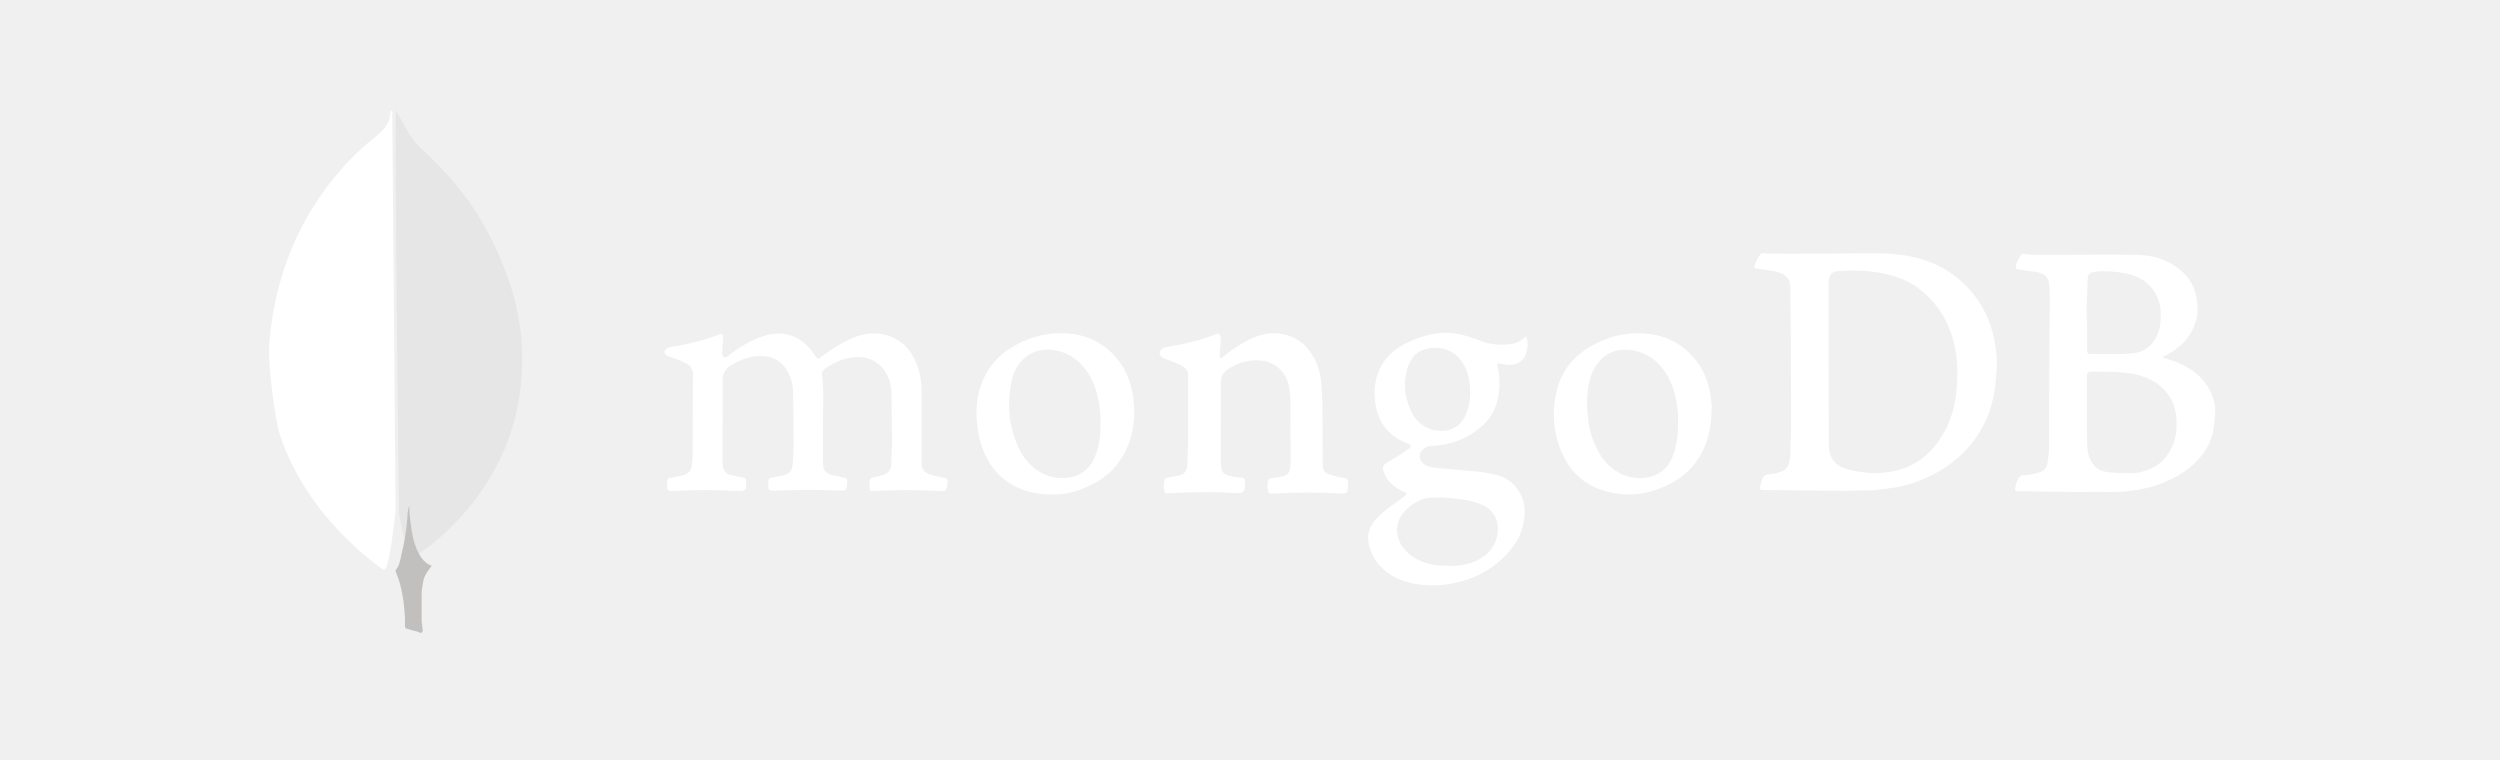
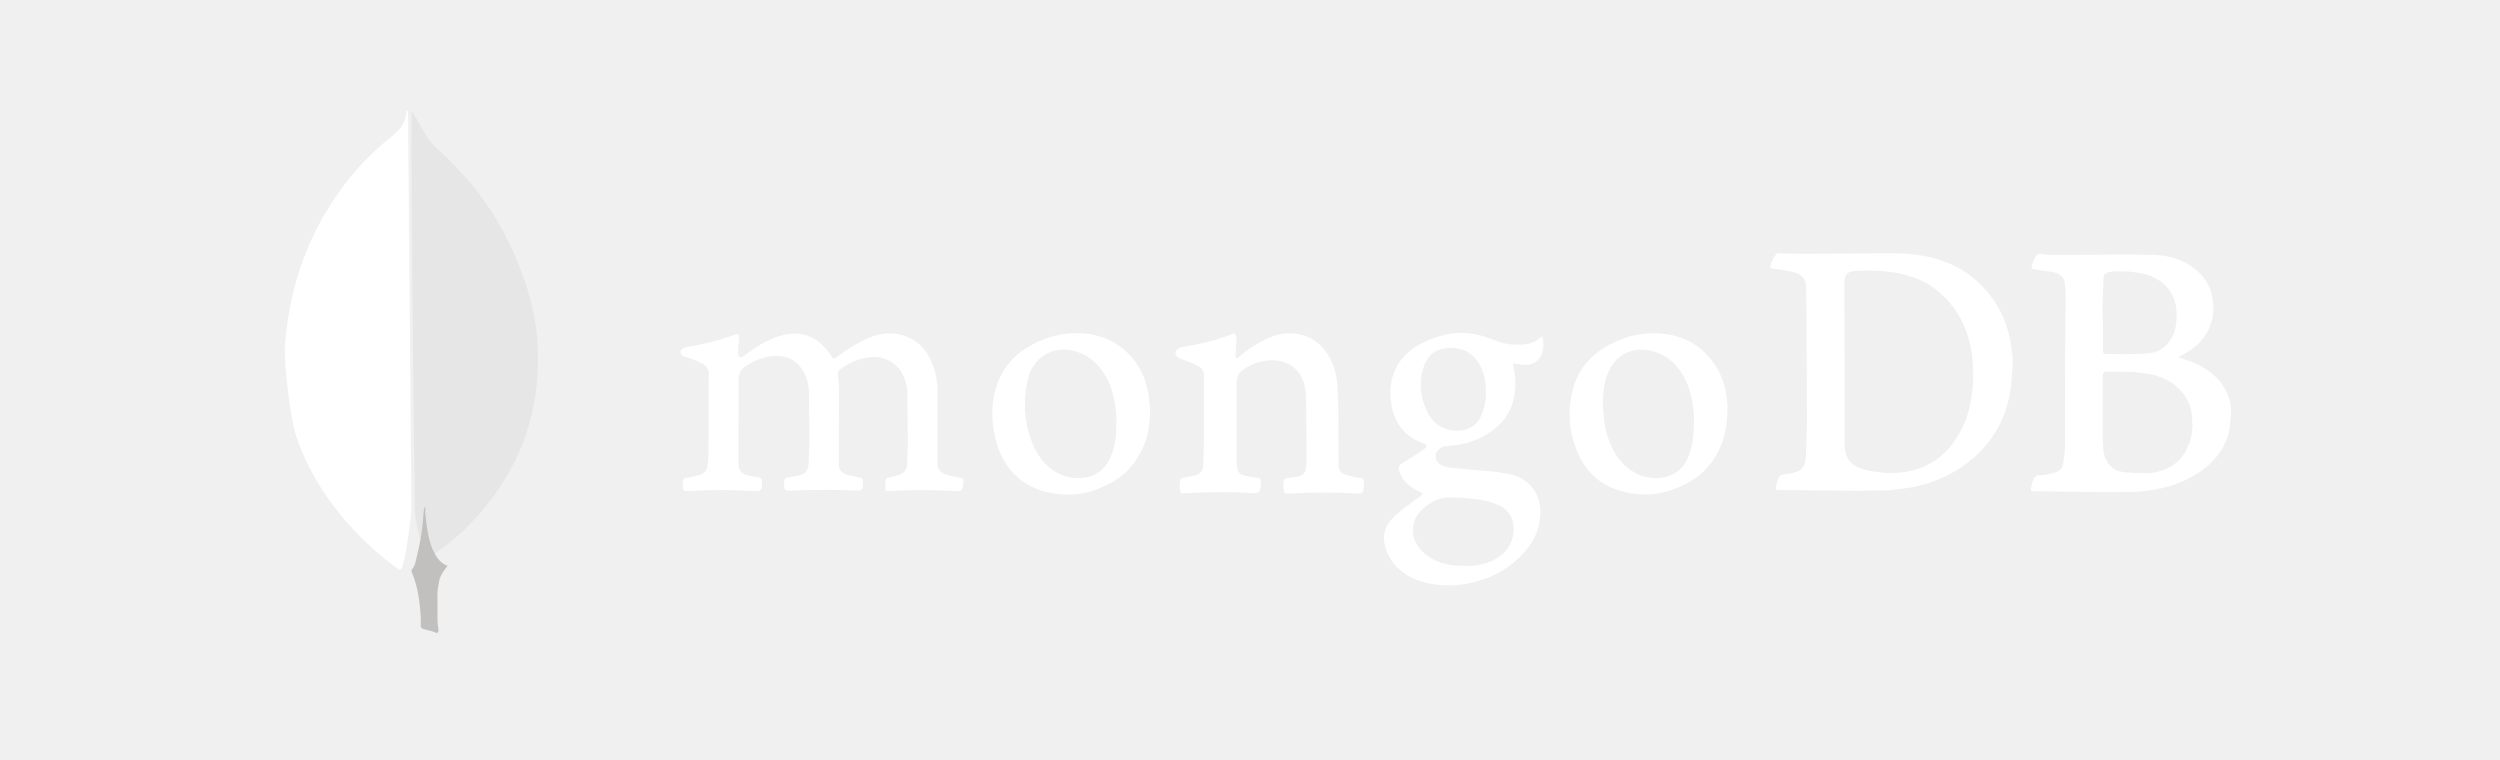
<svg xmlns="http://www.w3.org/2000/svg" width="158px" height="48px" viewBox="0 0 158 48" version="1.1">
-   <g id="Work-file-(ignore)" stroke="none" stroke-width="1" fill="none" fill-rule="evenodd">
-     <g id="Group-58">
-       <rect id="Rectangle-Copy-34" x="0" y="0" width="158" height="48" />
-       <g id="Group-50" transform="translate(17, 7)" fill-rule="nonzero">
-         <path d="M8.029,0 L8.963,1.622 C9.166,1.915 9.402,2.186 9.668,2.432 C10.45,3.155 11.194,3.912 11.86,4.723 C13.442,6.643 14.51,8.776 15.273,11.084 C15.73,12.494 15.979,13.939 15.997,15.401 C16.074,19.771 14.453,23.524 11.173,26.643 C10.642,27.137 10.068,27.591 9.457,28 C9.132,28 8.981,27.763 8.847,27.559 C8.59,27.164 8.446,26.731 8.37,26.291 C8.255,25.762 8.179,25.234 8.218,24.687 L8.218,24.44 C8.199,24.387 7.913,0.124 8.027,0.001 L8.029,0 Z" id="Path" fill="#E6E6E6" />
-         <path d="M7.782,0.036 C7.743,-0.037 7.704,0.018 7.667,0.054 C7.686,0.413 7.552,0.737 7.34,1.044 C7.111,1.351 6.804,1.584 6.498,1.836 C4.795,3.222 3.457,4.896 2.384,6.769 C0.968,9.289 0.223,11.989 0.013,14.834 C-0.081,15.86 0.357,19.478 0.702,20.522 C1.639,23.295 3.323,25.616 5.514,27.632 C6.05,28.117 6.624,28.568 7.216,29 C7.388,29 7.408,28.856 7.446,28.748 C7.521,28.518 7.579,28.283 7.618,28.045 C7.79,27.146 7.886,26.245 8,25.345 L7.79,0.036 L7.782,0.036 Z" id="Path" fill="#FFFFFF" />
-         <path d="M9.736,29.826 C9.78,29.423 10.032,29.09 10.286,28.757 C10.022,28.67 9.824,28.493 9.67,28.3 C9.538,28.124 9.428,27.906 9.34,27.721 C9.032,26.984 8.965,26.212 8.878,25.457 L8.878,25 C8.77,25.071 8.746,25.667 8.746,25.755 C8.68,26.562 8.549,27.352 8.351,28.123 C8.285,28.438 8.243,28.755 8,29.035 C8,29.071 8,29.106 8.022,29.158 C8.416,30.088 8.527,31.036 8.594,32.001 L8.594,32.352 C8.594,32.772 8.572,32.685 9.012,32.824 C9.187,32.877 9.387,32.895 9.561,33 C9.694,33 9.715,32.913 9.715,32.842 L9.649,32.263 L9.649,30.648 C9.627,30.368 9.694,30.086 9.738,29.823 L9.736,29.826 Z" id="Path" fill="#C2BFBF" />
+   <g id="Page-1" stroke="none" stroke-width="1" fill="none" fill-rule="evenodd">
+     <g id="MONGO">
+       <g id="Group-2-Copy-5">
+         <rect id="Rectangle" x="0" y="0" width="158" height="48" />
      </g>
-       <g id="Group" transform="translate(42, 16)" fill="#FFFFFF" fill-rule="nonzero">
-         <path d="M3.662,10.557 L3.662,13.135 C3.659,13.237 3.664,13.34 3.679,13.441 C3.712,13.746 3.896,13.932 4.168,14.018 C4.421,14.086 4.679,14.137 4.938,14.171 C5.089,14.188 5.139,14.255 5.156,14.419 C5.173,14.996 5.123,15.065 4.572,15.03 C3.285,14.961 1.997,14.945 0.71,15.03 L0.588,15.03 C0.187,15.047 0.154,15.012 0.154,14.605 C0.154,14.537 0.171,14.452 0.171,14.384 C0.171,14.26 0.254,14.198 0.371,14.198 C0.641,14.164 0.89,14.096 1.142,14.045 C1.493,13.961 1.692,13.74 1.727,13.384 C1.776,12.994 1.776,12.587 1.776,12.196 L1.793,7.649 C1.804,7.38 1.661,7.129 1.426,7.004 C1.123,6.833 0.803,6.697 0.472,6.596 C0.371,6.563 0.271,6.547 0.188,6.495 C-0.057,6.375 -0.063,6.156 0.171,6.019 C0.254,5.97 0.354,5.935 0.455,5.917 C1.469,5.765 2.466,5.51 3.429,5.154 C3.63,5.086 3.68,5.104 3.698,5.307 C3.715,5.431 3.698,5.58 3.681,5.696 C3.648,5.917 3.648,6.137 3.648,6.342 C3.648,6.426 3.665,6.512 3.748,6.563 C3.832,6.614 3.916,6.563 3.993,6.513 C4.344,6.24 4.695,5.987 5.079,5.768 C5.63,5.463 6.217,5.191 6.853,5.107 C7.623,5.005 8.29,5.209 8.876,5.718 C9.118,5.938 9.331,6.188 9.51,6.464 C9.678,6.712 9.694,6.718 9.912,6.548 C10.548,6.073 11.215,5.649 11.935,5.344 C12.687,5.021 13.456,4.971 14.224,5.242 C15.009,5.53 15.545,6.09 15.863,6.853 C16.132,7.464 16.247,8.095 16.247,8.753 L16.247,13.299 C16.247,13.605 16.37,13.796 16.666,13.945 C16.984,14.069 17.335,14.131 17.668,14.199 C17.886,14.249 17.886,14.249 17.886,14.472 C17.853,15.031 17.803,15.066 17.267,15.031 C15.926,14.955 14.581,14.955 13.24,15.031 C12.971,15.048 12.971,15.048 12.956,14.777 L12.956,14.692 C12.939,14.233 12.939,14.233 13.374,14.133 L13.808,14.014 C14.111,13.942 14.326,13.668 14.327,13.353 L14.376,12.08 L14.343,8.755 C14.33,8.459 14.268,8.166 14.159,7.89 C13.741,6.855 12.823,6.482 11.936,6.584 C11.267,6.652 10.682,6.923 10.131,7.314 C10.013,7.398 9.93,7.5 9.947,7.67 C10.098,8.757 9.996,9.843 10.014,10.928 L10.014,13.287 C10.014,13.711 10.182,13.915 10.583,14.017 L11.354,14.187 C11.471,14.204 11.537,14.255 11.537,14.39 L11.537,14.515 C11.52,14.99 11.488,15.011 11.018,15.006 C9.682,14.938 8.344,14.957 7.024,15.006 C6.571,15.024 6.535,14.973 6.555,14.51 C6.573,14.236 6.604,14.222 6.856,14.171 L7.407,14.069 C7.896,13.967 8.076,13.781 8.109,13.254 L8.158,12.117 L8.125,8.707 C8.092,8.282 8.002,7.875 7.774,7.485 C7.44,6.857 6.917,6.536 6.202,6.501 C5.483,6.451 4.848,6.722 4.245,7.06 C3.827,7.308 3.643,7.602 3.676,8.095 L3.676,10.572 L3.662,10.557 Z M35.153,10.66 L35.153,13.052 C35.155,13.222 35.166,13.392 35.186,13.561 C35.2,13.793 35.364,13.986 35.587,14.037 C35.875,14.122 36.172,14.173 36.472,14.189 C36.64,14.207 36.673,14.274 36.69,14.41 L36.69,14.529 C36.673,15.123 36.607,15.191 36.038,15.158 C34.766,15.073 33.498,15.089 32.227,15.158 L31.738,15.175 C31.637,15.175 31.615,15.125 31.587,15.056 C31.538,14.821 31.538,14.578 31.587,14.343 C31.604,14.241 31.67,14.219 31.771,14.191 C32.015,14.157 32.223,14.106 32.456,14.066 C32.874,13.965 33.024,13.793 33.04,13.354 L33.089,11.929 L33.089,7.755 C33.089,7.449 32.972,7.263 32.705,7.127 C32.404,6.957 32.086,6.839 31.751,6.719 C31.651,6.686 31.551,6.651 31.467,6.6 C31.25,6.448 31.223,6.228 31.434,6.058 C31.529,5.979 31.646,5.931 31.768,5.921 C32.838,5.751 33.874,5.514 34.877,5.107 C34.995,5.057 35.045,5.089 35.095,5.191 C35.145,5.293 35.162,5.412 35.144,5.53 L35.095,6.327 C35.095,6.429 35.046,6.575 35.128,6.615 C35.228,6.683 35.296,6.531 35.379,6.491 C35.872,6.071 36.418,5.717 37.001,5.439 C37.519,5.191 38.053,5.032 38.656,5.067 C39.776,5.135 40.578,5.713 41.096,6.713 C41.365,7.24 41.48,7.816 41.53,8.41 L41.579,9.652 L41.596,13.401 C41.613,13.689 41.713,13.876 41.997,13.978 C42.291,14.078 42.593,14.152 42.9,14.199 C43.169,14.233 43.183,14.284 43.201,14.538 L43.201,14.623 C43.168,15.2 43.133,15.216 42.565,15.181 C41.317,15.113 40.068,15.113 38.821,15.181 C38.653,15.199 38.487,15.181 38.331,15.199 C38.231,15.199 38.164,15.181 38.148,15.079 C38.115,14.858 38.081,14.639 38.131,14.4 C38.148,14.299 38.198,14.248 38.314,14.23 L39.085,14.106 C39.354,14.038 39.503,13.858 39.537,13.61 L39.57,13.134 L39.553,9.588 C39.553,9.181 39.536,8.774 39.453,8.367 C39.252,7.498 38.6,6.877 37.716,6.79 C36.946,6.706 36.248,6.909 35.61,7.333 C35.292,7.536 35.157,7.824 35.157,8.181 L35.157,10.743 C35.157,10.693 35.157,10.693 35.175,10.693 L35.153,10.66 Z" id="Shape" />
-         <path d="M84.108,5.858 C83.925,4.619 83.472,3.516 82.687,2.549 C82.003,1.695 81.117,1.03 80.112,0.615 C79.06,0.174 77.939,0.038 76.803,0.004 C76.334,-0.013 69.95,0.089 69.481,0.004 C69.364,-0.013 69.281,0.022 69.212,0.123 C69.129,0.248 69.044,0.378 68.994,0.513 C68.794,0.973 68.794,0.938 69.278,1.005 C69.679,1.073 70.063,1.107 70.449,1.226 C70.8,1.345 71.05,1.549 71.134,1.938 C71.167,2.125 71.201,8.096 71.201,10.88 L71.134,12.866 C71.116,13.019 71.101,13.171 71.05,13.307 C70.983,13.51 70.867,13.679 70.666,13.766 C70.446,13.871 70.208,13.935 69.964,13.952 C69.512,14.002 69.446,14.02 69.295,14.529 L69.246,14.716 C69.213,14.937 69.229,14.97 69.447,14.97 L74.444,15.02 L76.401,14.986 L77.755,14.816 C79.293,14.528 80.664,13.883 81.833,12.849 C82.501,12.25 83.046,11.523 83.438,10.711 C83.906,9.761 84.107,8.724 84.157,7.674 C84.24,7.081 84.206,6.47 84.108,5.859 L84.108,5.858 Z M81.684,8.266 C81.617,9.353 81.4,10.404 80.849,11.354 C80.147,12.593 79.144,13.458 77.757,13.762 C77.155,13.886 76.553,13.948 75.922,13.864 C75.469,13.814 75.036,13.762 74.618,13.61 C73.866,13.336 73.598,12.865 73.582,12.12 L73.565,1.89 C73.565,1.279 73.834,1.145 74.267,1.127 C74.919,1.077 75.588,1.093 76.24,1.16 C76.934,1.228 77.615,1.395 78.263,1.657 C78.744,1.86 79.19,2.141 79.584,2.488 C80.487,3.271 81.088,4.251 81.419,5.406 C81.688,6.339 81.737,7.289 81.688,8.239 L81.684,8.266 Z M98,9.93 C98,9.828 98,9.744 97.983,9.642 C97.832,8.708 97.347,7.996 96.596,7.453 C96.112,7.097 95.56,6.86 94.991,6.69 C94.891,6.656 94.808,6.621 94.707,6.605 C94.725,6.521 94.775,6.503 94.825,6.486 C95.159,6.316 95.477,6.13 95.761,5.875 C96.279,5.434 96.617,4.891 96.796,4.229 C96.897,3.873 96.897,3.516 96.864,3.143 C96.809,2.257 96.359,1.445 95.643,0.937 C94.873,0.359 93.971,0.122 93.035,0.105 C91.23,0.071 89.409,0.105 87.605,0.105 C87.086,0.105 86.569,0.138 86.033,0.055 C85.933,0.038 85.789,0.006 85.715,0.123 C85.593,0.344 85.446,0.564 85.397,0.819 C85.38,0.938 85.414,1.005 85.548,1.022 L86.701,1.192 C87.154,1.261 87.472,1.515 87.503,1.922 C87.536,2.204 87.553,2.487 87.552,2.77 L87.519,5.942 L87.502,12.219 C87.502,12.592 87.453,12.949 87.385,13.322 C87.351,13.563 87.181,13.762 86.951,13.831 C86.617,13.932 86.299,14.034 85.948,14.034 C85.754,14.016 85.574,14.135 85.513,14.322 C85.446,14.475 85.391,14.645 85.363,14.798 C85.33,15.001 85.38,15.071 85.581,15.046 C85.731,15.029 91.247,15.165 92.283,15.063 C92.902,14.995 93.506,14.911 94.122,14.724 C95.173,14.385 96.145,13.893 96.913,13.061 C97.549,12.382 97.916,11.567 97.949,10.618 C97.998,10.397 97.998,10.177 97.998,9.939 L98,9.93 Z M89.893,2.978 L89.942,1.621 C89.942,1.366 90.043,1.248 90.293,1.196 C90.694,1.112 91.096,1.146 91.497,1.163 C91.898,1.196 92.282,1.247 92.683,1.366 C93.417,1.587 93.987,2.012 94.322,2.723 C94.474,3.047 94.554,3.4 94.556,3.758 C94.573,4.234 94.539,4.692 94.355,5.149 C94.071,5.777 93.621,6.184 92.968,6.303 C92.315,6.423 90.461,6.372 90.177,6.372 C89.926,6.372 89.908,6.338 89.908,6.084 L89.908,4.486 C89.869,3.989 89.863,3.49 89.891,2.992 L89.893,2.978 Z M95.324,12.105 C95.04,12.868 94.522,13.396 93.786,13.682 C93.385,13.834 92.984,13.93 92.563,13.903 C92.045,13.885 91.527,13.903 91.01,13.801 C90.308,13.648 89.99,12.969 89.94,12.477 C89.857,11.612 89.907,10.729 89.891,10.085 L89.891,7.845 C89.891,7.572 89.924,7.489 90.209,7.489 L91.781,7.506 L92.851,7.631 C93.603,7.801 94.288,8.09 94.824,8.682 C95.258,9.158 95.493,9.734 95.543,10.362 C95.592,10.955 95.56,11.533 95.342,12.092 L95.324,12.105 Z" id="Shape" />
-         <path d="M52.854,6.994 L53.289,7.062 C53.757,7.079 54.309,6.909 54.475,6.248 C54.567,5.932 54.567,5.595 54.475,5.279 C54.375,5.279 54.325,5.364 54.274,5.398 C54.024,5.602 53.74,5.721 53.439,5.755 C52.837,5.823 52.236,5.788 51.651,5.569 L50.831,5.281 C50.26,5.091 49.658,5.011 49.058,5.045 C48.205,5.113 47.403,5.401 46.651,5.808 C45.849,6.249 45.281,6.911 45.012,7.811 C44.861,8.337 44.844,8.878 44.912,9.422 C45.079,10.661 45.714,11.526 46.85,11.984 C46.918,12.002 46.968,12.034 47.034,12.053 C47.184,12.137 47.201,12.223 47.067,12.341 L46.648,12.629 L45.645,13.257 C45.395,13.41 45.362,13.53 45.445,13.799 C45.544,14.116 45.73,14.399 45.979,14.614 C46.209,14.814 46.469,14.974 46.749,15.089 C46.932,15.174 46.932,15.214 46.766,15.362 L45.812,16.058 C45.494,16.306 45.176,16.554 44.909,16.872 C44.533,17.281 44.382,17.854 44.508,18.399 C44.632,18.988 44.936,19.522 45.376,19.926 C45.811,20.335 46.34,20.626 46.914,20.774 C47.85,21.047 48.819,21.062 49.772,20.876 C51.142,20.621 52.341,20.007 53.282,18.959 C53.934,18.264 54.318,17.449 54.353,16.476 C54.428,15.314 53.665,14.266 52.547,13.999 L51.645,13.829 L48.887,13.581 C48.586,13.564 48.285,13.513 48.034,13.36 C47.716,13.156 47.633,12.767 47.834,12.512 C47.984,12.326 48.168,12.207 48.402,12.189 L48.937,12.14 C49.994,12.03 50.986,11.572 51.761,10.834 C52.175,10.445 52.47,9.944 52.613,9.391 C52.814,8.661 52.814,7.901 52.646,7.156 C52.598,6.97 52.613,6.953 52.847,6.986 L52.854,6.994 Z M48.757,15.444 C48.857,15.462 48.958,15.444 49.058,15.444 C49.76,15.478 50.479,15.529 51.164,15.718 C51.388,15.785 51.606,15.87 51.816,15.972 C52.485,16.344 52.736,16.99 52.651,17.685 C52.551,18.449 52.133,18.991 51.481,19.349 C51.047,19.597 50.561,19.705 50.06,19.756 C49.876,19.773 49.709,19.756 49.525,19.756 C48.941,19.773 48.372,19.706 47.82,19.468 C47.436,19.315 47.118,19.096 46.834,18.789 C46.25,18.196 45.978,17.109 46.851,16.227 C47.386,15.73 47.989,15.379 48.757,15.444 L48.757,15.444 Z M50.663,10.151 C50.312,11.05 49.542,11.322 48.774,11.202 C48.072,11.101 47.554,10.711 47.221,10.065 C46.787,9.2 46.67,8.302 46.92,7.367 C47.103,6.672 47.522,6.146 48.257,6.027 C49.192,5.857 50.091,6.197 50.564,7.146 C50.808,7.606 50.915,8.164 50.915,8.961 C50.897,9.284 50.831,9.725 50.664,10.15 L50.663,10.151 Z M29.603,8.996 C29.453,8.08 29.119,7.248 28.5,6.553 C27.58,5.518 26.411,5.063 25.09,5.06 C23.937,5.042 22.852,5.382 21.881,5.993 C20.926,6.573 20.226,7.502 19.925,8.589 C19.641,9.574 19.656,10.575 19.876,11.575 C20.461,14.256 22.501,15.408 24.94,15.24 C25.659,15.19 26.344,14.952 26.995,14.629 C27.964,14.169 28.667,13.441 29.151,12.474 C29.535,11.677 29.701,10.827 29.685,9.86 L29.602,8.995 L29.603,8.996 Z M27.231,12.763 C26.986,13.543 26.31,14.102 25.508,14.188 C24.775,14.29 24.087,14.104 23.47,13.662 C23.024,13.329 22.663,12.892 22.417,12.389 C21.732,10.964 21.614,9.472 21.964,7.945 C22.077,7.472 22.32,7.042 22.666,6.706 C23.285,6.128 24.003,5.993 24.806,6.163 C25.577,6.333 26.16,6.757 26.641,7.402 C27.122,8.048 27.343,8.793 27.476,9.575 C27.544,9.965 27.544,10.372 27.56,10.626 C27.56,11.441 27.492,12.116 27.242,12.764 L27.231,12.763 Z M66.125,9.133 C66.003,8.148 65.641,7.249 64.954,6.503 C64.052,5.503 62.881,5.078 61.579,5.061 C60.458,5.043 59.422,5.366 58.47,5.926 C57.399,6.572 56.664,7.487 56.381,8.726 C56.042,10.077 56.184,11.507 56.782,12.763 C57.332,13.951 58.269,14.714 59.507,15.053 C60.877,15.426 62.182,15.257 63.451,14.629 C64.555,14.086 65.34,13.238 65.791,12.084 C66.06,11.405 66.158,10.676 66.175,9.827 C66.192,9.674 66.158,9.402 66.126,9.132 L66.125,9.133 Z M63.818,12.543 C63.549,13.459 62.983,14.053 62.03,14.189 C61.328,14.291 60.66,14.121 60.057,13.714 C59.539,13.358 59.172,12.882 58.904,12.323 C58.603,11.73 58.435,11.102 58.369,10.457 C58.269,9.66 58.269,8.881 58.453,8.083 C58.487,7.925 58.538,7.772 58.603,7.624 C59.071,6.436 60.107,5.894 61.328,6.166 C62.147,6.352 62.765,6.811 63.234,7.506 C63.686,8.186 63.903,8.932 64.004,9.741 C64.053,10.064 64.071,10.403 64.053,10.691 C64.053,11.353 64.004,11.963 63.808,12.557 L63.818,12.543 Z" id="Shape" />
+       <g id="Group-58" transform="translate(17, 0)">
+         <rect id="Rectangle-Copy-34" x="0" y="0" width="125" height="48" />
+         <g id="Group-50" transform="translate(1, 7)" fill-rule="nonzero">
+           <path d="M8.029,0 L8.963,1.622 C9.166,1.915 9.402,2.186 9.668,2.432 C10.45,3.155 11.194,3.912 11.86,4.723 C13.442,6.643 14.51,8.776 15.273,11.084 C15.73,12.494 15.979,13.939 15.997,15.401 C16.074,19.771 14.453,23.524 11.173,26.643 C10.642,27.137 10.068,27.591 9.457,28 C9.132,28 8.981,27.763 8.847,27.559 C8.59,27.164 8.446,26.731 8.37,26.291 C8.255,25.762 8.179,25.234 8.218,24.687 L8.218,24.44 C8.199,24.387 7.913,0.124 8.027,0.001 L8.029,0 Z" id="Path" fill="#E6E6E6" />
+           <path d="M7.782,0.036 C7.743,-0.037 7.704,0.018 7.667,0.054 C7.686,0.413 7.552,0.737 7.34,1.044 C7.111,1.351 6.804,1.584 6.498,1.836 C4.795,3.222 3.457,4.896 2.384,6.769 C0.968,9.289 0.223,11.989 0.013,14.834 C-0.081,15.86 0.357,19.478 0.702,20.522 C1.639,23.295 3.323,25.616 5.514,27.632 C6.05,28.117 6.624,28.568 7.216,29 C7.388,29 7.408,28.856 7.446,28.748 C7.521,28.518 7.579,28.283 7.618,28.045 C7.79,27.146 7.886,26.245 8,25.345 L7.79,0.036 L7.782,0.036 Z" id="Path" fill="#FFFFFF" />
+           <path d="M9.736,29.826 C9.78,29.423 10.032,29.09 10.286,28.757 C10.022,28.67 9.824,28.493 9.67,28.3 C9.538,28.124 9.428,27.906 9.34,27.721 C9.032,26.984 8.965,26.212 8.878,25.457 L8.878,25 C8.77,25.071 8.746,25.667 8.746,25.755 C8.68,26.562 8.549,27.352 8.351,28.123 C8.285,28.438 8.243,28.755 8,29.035 C8,29.071 8,29.106 8.022,29.158 C8.416,30.088 8.527,31.036 8.594,32.001 L8.594,32.352 C8.594,32.772 8.572,32.685 9.012,32.824 C9.187,32.877 9.387,32.895 9.561,33 C9.694,33 9.715,32.913 9.715,32.842 L9.649,32.263 L9.649,30.648 C9.627,30.368 9.694,30.086 9.738,29.823 L9.736,29.826 Z" id="Path" fill="#C2BFBF" />
+         </g>
+         <g id="Group" transform="translate(26, 16)" fill="#FFFFFF" fill-rule="nonzero">
+           <path d="M3.662,10.557 L3.662,13.135 C3.659,13.237 3.664,13.34 3.679,13.441 C3.712,13.746 3.896,13.932 4.168,14.018 C4.421,14.086 4.679,14.137 4.938,14.171 C5.089,14.188 5.139,14.255 5.156,14.419 C5.173,14.996 5.123,15.065 4.572,15.03 C3.285,14.961 1.997,14.945 0.71,15.03 L0.588,15.03 C0.187,15.047 0.154,15.012 0.154,14.605 C0.154,14.537 0.171,14.452 0.171,14.384 C0.171,14.26 0.254,14.198 0.371,14.198 C0.641,14.164 0.89,14.096 1.142,14.045 C1.493,13.961 1.692,13.74 1.727,13.384 C1.776,12.994 1.776,12.587 1.776,12.196 L1.793,7.649 C1.804,7.38 1.661,7.129 1.426,7.004 C1.123,6.833 0.803,6.697 0.472,6.596 C0.371,6.563 0.271,6.547 0.188,6.495 C-0.057,6.375 -0.063,6.156 0.171,6.019 C0.254,5.97 0.354,5.935 0.455,5.917 C1.469,5.765 2.466,5.51 3.429,5.154 C3.63,5.086 3.68,5.104 3.698,5.307 C3.715,5.431 3.698,5.58 3.681,5.696 C3.648,5.917 3.648,6.137 3.648,6.342 C3.648,6.426 3.665,6.512 3.748,6.563 C3.832,6.614 3.916,6.563 3.993,6.513 C4.344,6.24 4.695,5.987 5.079,5.768 C5.63,5.463 6.217,5.191 6.853,5.107 C7.623,5.005 8.29,5.209 8.876,5.718 C9.118,5.938 9.331,6.188 9.51,6.464 C9.678,6.712 9.694,6.718 9.912,6.548 C10.548,6.073 11.215,5.649 11.935,5.344 C12.687,5.021 13.456,4.971 14.224,5.242 C15.009,5.53 15.545,6.09 15.863,6.853 C16.132,7.464 16.247,8.095 16.247,8.753 L16.247,13.299 C16.247,13.605 16.37,13.796 16.666,13.945 C16.984,14.069 17.335,14.131 17.668,14.199 C17.886,14.249 17.886,14.249 17.886,14.472 C17.853,15.031 17.803,15.066 17.267,15.031 C15.926,14.955 14.581,14.955 13.24,15.031 C12.971,15.048 12.971,15.048 12.956,14.777 L12.956,14.692 C12.939,14.233 12.939,14.233 13.374,14.133 L13.808,14.014 C14.111,13.942 14.326,13.668 14.327,13.353 L14.376,12.08 L14.343,8.755 C14.33,8.459 14.268,8.166 14.159,7.89 C13.741,6.855 12.823,6.482 11.936,6.584 C11.267,6.652 10.682,6.923 10.131,7.314 C10.013,7.398 9.93,7.5 9.947,7.67 C10.098,8.757 9.996,9.843 10.014,10.928 L10.014,13.287 C10.014,13.711 10.182,13.915 10.583,14.017 L11.354,14.187 C11.471,14.204 11.537,14.255 11.537,14.39 L11.537,14.515 C11.52,14.99 11.488,15.011 11.018,15.006 C9.682,14.938 8.344,14.957 7.024,15.006 C6.571,15.024 6.535,14.973 6.555,14.51 C6.573,14.236 6.604,14.222 6.856,14.171 L7.407,14.069 C7.896,13.967 8.076,13.781 8.109,13.254 L8.158,12.117 L8.125,8.707 C8.092,8.282 8.002,7.875 7.774,7.485 C7.44,6.857 6.917,6.536 6.202,6.501 C5.483,6.451 4.848,6.722 4.245,7.06 C3.827,7.308 3.643,7.602 3.676,8.095 L3.676,10.572 L3.662,10.557 Z M35.153,10.66 L35.153,13.052 C35.155,13.222 35.166,13.392 35.186,13.561 C35.2,13.793 35.364,13.986 35.587,14.037 C35.875,14.122 36.172,14.173 36.472,14.189 C36.64,14.207 36.673,14.274 36.69,14.41 L36.69,14.529 C36.673,15.123 36.607,15.191 36.038,15.158 C34.766,15.073 33.498,15.089 32.227,15.158 L31.738,15.175 C31.637,15.175 31.615,15.125 31.587,15.056 C31.538,14.821 31.538,14.578 31.587,14.343 C31.604,14.241 31.67,14.219 31.771,14.191 C32.015,14.157 32.223,14.106 32.456,14.066 C32.874,13.965 33.024,13.793 33.04,13.354 L33.089,11.929 L33.089,7.755 C33.089,7.449 32.972,7.263 32.705,7.127 C32.404,6.957 32.086,6.839 31.751,6.719 C31.651,6.686 31.551,6.651 31.467,6.6 C31.25,6.448 31.223,6.228 31.434,6.058 C31.529,5.979 31.646,5.931 31.768,5.921 C32.838,5.751 33.874,5.514 34.877,5.107 C34.995,5.057 35.045,5.089 35.095,5.191 C35.145,5.293 35.162,5.412 35.144,5.53 L35.095,6.327 C35.095,6.429 35.046,6.575 35.128,6.615 C35.228,6.683 35.296,6.531 35.379,6.491 C35.872,6.071 36.418,5.717 37.001,5.439 C37.519,5.191 38.053,5.032 38.656,5.067 C39.776,5.135 40.578,5.713 41.096,6.713 C41.365,7.24 41.48,7.816 41.53,8.41 L41.579,9.652 L41.596,13.401 C41.613,13.689 41.713,13.876 41.997,13.978 C42.291,14.078 42.593,14.152 42.9,14.199 C43.169,14.233 43.183,14.284 43.201,14.538 L43.201,14.623 C43.168,15.2 43.133,15.216 42.565,15.181 C41.317,15.113 40.068,15.113 38.821,15.181 C38.653,15.199 38.487,15.181 38.331,15.199 C38.231,15.199 38.164,15.181 38.148,15.079 C38.115,14.858 38.081,14.639 38.131,14.4 C38.148,14.299 38.198,14.248 38.314,14.23 L39.085,14.106 C39.354,14.038 39.503,13.858 39.537,13.61 L39.57,13.134 L39.553,9.588 C39.553,9.181 39.536,8.774 39.453,8.367 C39.252,7.498 38.6,6.877 37.716,6.79 C36.946,6.706 36.248,6.909 35.61,7.333 C35.292,7.536 35.157,7.824 35.157,8.181 L35.157,10.743 C35.157,10.693 35.157,10.693 35.175,10.693 L35.153,10.66 Z" id="Shape" />
+           <path d="M84.108,5.858 C83.925,4.619 83.472,3.516 82.687,2.549 C82.003,1.695 81.117,1.03 80.112,0.615 C79.06,0.174 77.939,0.038 76.803,0.004 C76.334,-0.013 69.95,0.089 69.481,0.004 C69.364,-0.013 69.281,0.022 69.212,0.123 C69.129,0.248 69.044,0.378 68.994,0.513 C68.794,0.973 68.794,0.938 69.278,1.005 C69.679,1.073 70.063,1.107 70.449,1.226 C70.8,1.345 71.05,1.549 71.134,1.938 C71.167,2.125 71.201,8.096 71.201,10.88 L71.134,12.866 C71.116,13.019 71.101,13.171 71.05,13.307 C70.983,13.51 70.867,13.679 70.666,13.766 C70.446,13.871 70.208,13.935 69.964,13.952 C69.512,14.002 69.446,14.02 69.295,14.529 L69.246,14.716 C69.213,14.937 69.229,14.97 69.447,14.97 L74.444,15.02 L76.401,14.986 L77.755,14.816 C79.293,14.528 80.664,13.883 81.833,12.849 C82.501,12.25 83.046,11.523 83.438,10.711 C83.906,9.761 84.107,8.724 84.157,7.674 C84.24,7.081 84.206,6.47 84.108,5.859 L84.108,5.858 Z M81.684,8.266 C81.617,9.353 81.4,10.404 80.849,11.354 C80.147,12.593 79.144,13.458 77.757,13.762 C77.155,13.886 76.553,13.948 75.922,13.864 C75.469,13.814 75.036,13.762 74.618,13.61 C73.866,13.336 73.598,12.865 73.582,12.12 L73.565,1.89 C73.565,1.279 73.834,1.145 74.267,1.127 C74.919,1.077 75.588,1.093 76.24,1.16 C76.934,1.228 77.615,1.395 78.263,1.657 C78.744,1.86 79.19,2.141 79.584,2.488 C80.487,3.271 81.088,4.251 81.419,5.406 C81.688,6.339 81.737,7.289 81.688,8.239 L81.684,8.266 Z M98,9.93 C98,9.828 98,9.744 97.983,9.642 C97.832,8.708 97.347,7.996 96.596,7.453 C96.112,7.097 95.56,6.86 94.991,6.69 C94.891,6.656 94.808,6.621 94.707,6.605 C94.725,6.521 94.775,6.503 94.825,6.486 C95.159,6.316 95.477,6.13 95.761,5.875 C96.279,5.434 96.617,4.891 96.796,4.229 C96.897,3.873 96.897,3.516 96.864,3.143 C96.809,2.257 96.359,1.445 95.643,0.937 C94.873,0.359 93.971,0.122 93.035,0.105 C91.23,0.071 89.409,0.105 87.605,0.105 C87.086,0.105 86.569,0.138 86.033,0.055 C85.933,0.038 85.789,0.006 85.715,0.123 C85.593,0.344 85.446,0.564 85.397,0.819 C85.38,0.938 85.414,1.005 85.548,1.022 L86.701,1.192 C87.154,1.261 87.472,1.515 87.503,1.922 C87.536,2.204 87.553,2.487 87.552,2.77 L87.519,5.942 L87.502,12.219 C87.502,12.592 87.453,12.949 87.385,13.322 C87.351,13.563 87.181,13.762 86.951,13.831 C86.617,13.932 86.299,14.034 85.948,14.034 C85.754,14.016 85.574,14.135 85.513,14.322 C85.446,14.475 85.391,14.645 85.363,14.798 C85.33,15.001 85.38,15.071 85.581,15.046 C85.731,15.029 91.247,15.165 92.283,15.063 C92.902,14.995 93.506,14.911 94.122,14.724 C95.173,14.385 96.145,13.893 96.913,13.061 C97.549,12.382 97.916,11.567 97.949,10.618 C97.998,10.397 97.998,10.177 97.998,9.939 L98,9.93 Z M89.893,2.978 L89.942,1.621 C89.942,1.366 90.043,1.248 90.293,1.196 C90.694,1.112 91.096,1.146 91.497,1.163 C91.898,1.196 92.282,1.247 92.683,1.366 C93.417,1.587 93.987,2.012 94.322,2.723 C94.474,3.047 94.554,3.4 94.556,3.758 C94.573,4.234 94.539,4.692 94.355,5.149 C94.071,5.777 93.621,6.184 92.968,6.303 C92.315,6.423 90.461,6.372 90.177,6.372 C89.926,6.372 89.908,6.338 89.908,6.084 L89.908,4.486 C89.869,3.989 89.863,3.49 89.891,2.992 L89.893,2.978 Z M95.324,12.105 C95.04,12.868 94.522,13.396 93.786,13.682 C93.385,13.834 92.984,13.93 92.563,13.903 C92.045,13.885 91.527,13.903 91.01,13.801 C90.308,13.648 89.99,12.969 89.94,12.477 C89.857,11.612 89.907,10.729 89.891,10.085 L89.891,7.845 C89.891,7.572 89.924,7.489 90.209,7.489 L91.781,7.506 L92.851,7.631 C93.603,7.801 94.288,8.09 94.824,8.682 C95.258,9.158 95.493,9.734 95.543,10.362 C95.592,10.955 95.56,11.533 95.342,12.092 L95.324,12.105 Z" id="Shape" />
+           <path d="M52.854,6.994 L53.289,7.062 C53.757,7.079 54.309,6.909 54.475,6.248 C54.567,5.932 54.567,5.595 54.475,5.279 C54.375,5.279 54.325,5.364 54.274,5.398 C54.024,5.602 53.74,5.721 53.439,5.755 C52.837,5.823 52.236,5.788 51.651,5.569 L50.831,5.281 C50.26,5.091 49.658,5.011 49.058,5.045 C48.205,5.113 47.403,5.401 46.651,5.808 C45.849,6.249 45.281,6.911 45.012,7.811 C44.861,8.337 44.844,8.878 44.912,9.422 C45.079,10.661 45.714,11.526 46.85,11.984 C46.918,12.002 46.968,12.034 47.034,12.053 C47.184,12.137 47.201,12.223 47.067,12.341 L46.648,12.629 L45.645,13.257 C45.395,13.41 45.362,13.53 45.445,13.799 C45.544,14.116 45.73,14.399 45.979,14.614 C46.209,14.814 46.469,14.974 46.749,15.089 C46.932,15.174 46.932,15.214 46.766,15.362 L45.812,16.058 C45.494,16.306 45.176,16.554 44.909,16.872 C44.533,17.281 44.382,17.854 44.508,18.399 C44.632,18.988 44.936,19.522 45.376,19.926 C45.811,20.335 46.34,20.626 46.914,20.774 C47.85,21.047 48.819,21.062 49.772,20.876 C51.142,20.621 52.341,20.007 53.282,18.959 C53.934,18.264 54.318,17.449 54.353,16.476 C54.428,15.314 53.665,14.266 52.547,13.999 L51.645,13.829 L48.887,13.581 C48.586,13.564 48.285,13.513 48.034,13.36 C47.716,13.156 47.633,12.767 47.834,12.512 C47.984,12.326 48.168,12.207 48.402,12.189 L48.937,12.14 C49.994,12.03 50.986,11.572 51.761,10.834 C52.175,10.445 52.47,9.944 52.613,9.391 C52.814,8.661 52.814,7.901 52.646,7.156 C52.598,6.97 52.613,6.953 52.847,6.986 L52.854,6.994 Z M48.757,15.444 C48.857,15.462 48.958,15.444 49.058,15.444 C49.76,15.478 50.479,15.529 51.164,15.718 C51.388,15.785 51.606,15.87 51.816,15.972 C52.485,16.344 52.736,16.99 52.651,17.685 C52.551,18.449 52.133,18.991 51.481,19.349 C51.047,19.597 50.561,19.705 50.06,19.756 C49.876,19.773 49.709,19.756 49.525,19.756 C48.941,19.773 48.372,19.706 47.82,19.468 C47.436,19.315 47.118,19.096 46.834,18.789 C46.25,18.196 45.978,17.109 46.851,16.227 C47.386,15.73 47.989,15.379 48.757,15.444 L48.757,15.444 Z M50.663,10.151 C50.312,11.05 49.542,11.322 48.774,11.202 C48.072,11.101 47.554,10.711 47.221,10.065 C46.787,9.2 46.67,8.302 46.92,7.367 C47.103,6.672 47.522,6.146 48.257,6.027 C49.192,5.857 50.091,6.197 50.564,7.146 C50.808,7.606 50.915,8.164 50.915,8.961 C50.897,9.284 50.831,9.725 50.664,10.15 L50.663,10.151 Z M29.603,8.996 C29.453,8.08 29.119,7.248 28.5,6.553 C27.58,5.518 26.411,5.063 25.09,5.06 C23.937,5.042 22.852,5.382 21.881,5.993 C20.926,6.573 20.226,7.502 19.925,8.589 C19.641,9.574 19.656,10.575 19.876,11.575 C20.461,14.256 22.501,15.408 24.94,15.24 C25.659,15.19 26.344,14.952 26.995,14.629 C27.964,14.169 28.667,13.441 29.151,12.474 C29.535,11.677 29.701,10.827 29.685,9.86 L29.602,8.995 L29.603,8.996 Z M27.231,12.763 C26.986,13.543 26.31,14.102 25.508,14.188 C24.775,14.29 24.087,14.104 23.47,13.662 C23.024,13.329 22.663,12.892 22.417,12.389 C21.732,10.964 21.614,9.472 21.964,7.945 C22.077,7.472 22.32,7.042 22.666,6.706 C23.285,6.128 24.003,5.993 24.806,6.163 C25.577,6.333 26.16,6.757 26.641,7.402 C27.122,8.048 27.343,8.793 27.476,9.575 C27.544,9.965 27.544,10.372 27.56,10.626 C27.56,11.441 27.492,12.116 27.242,12.764 L27.231,12.763 Z M66.125,9.133 C66.003,8.148 65.641,7.249 64.954,6.503 C64.052,5.503 62.881,5.078 61.579,5.061 C60.458,5.043 59.422,5.366 58.47,5.926 C57.399,6.572 56.664,7.487 56.381,8.726 C56.042,10.077 56.184,11.507 56.782,12.763 C57.332,13.951 58.269,14.714 59.507,15.053 C60.877,15.426 62.182,15.257 63.451,14.629 C64.555,14.086 65.34,13.238 65.791,12.084 C66.06,11.405 66.158,10.676 66.175,9.827 C66.192,9.674 66.158,9.402 66.126,9.132 L66.125,9.133 Z M63.818,12.543 C63.549,13.459 62.983,14.053 62.03,14.189 C61.328,14.291 60.66,14.121 60.057,13.714 C59.539,13.358 59.172,12.882 58.904,12.323 C58.603,11.73 58.435,11.102 58.369,10.457 C58.269,9.66 58.269,8.881 58.453,8.083 C58.487,7.925 58.538,7.772 58.603,7.624 C59.071,6.436 60.107,5.894 61.328,6.166 C62.147,6.352 62.765,6.811 63.234,7.506 C63.686,8.186 63.903,8.932 64.004,9.741 C64.053,10.064 64.071,10.403 64.053,10.691 C64.053,11.353 64.004,11.963 63.808,12.557 L63.818,12.543 Z" id="Shape" />
+         </g>
      </g>
    </g>
  </g>
</svg>
